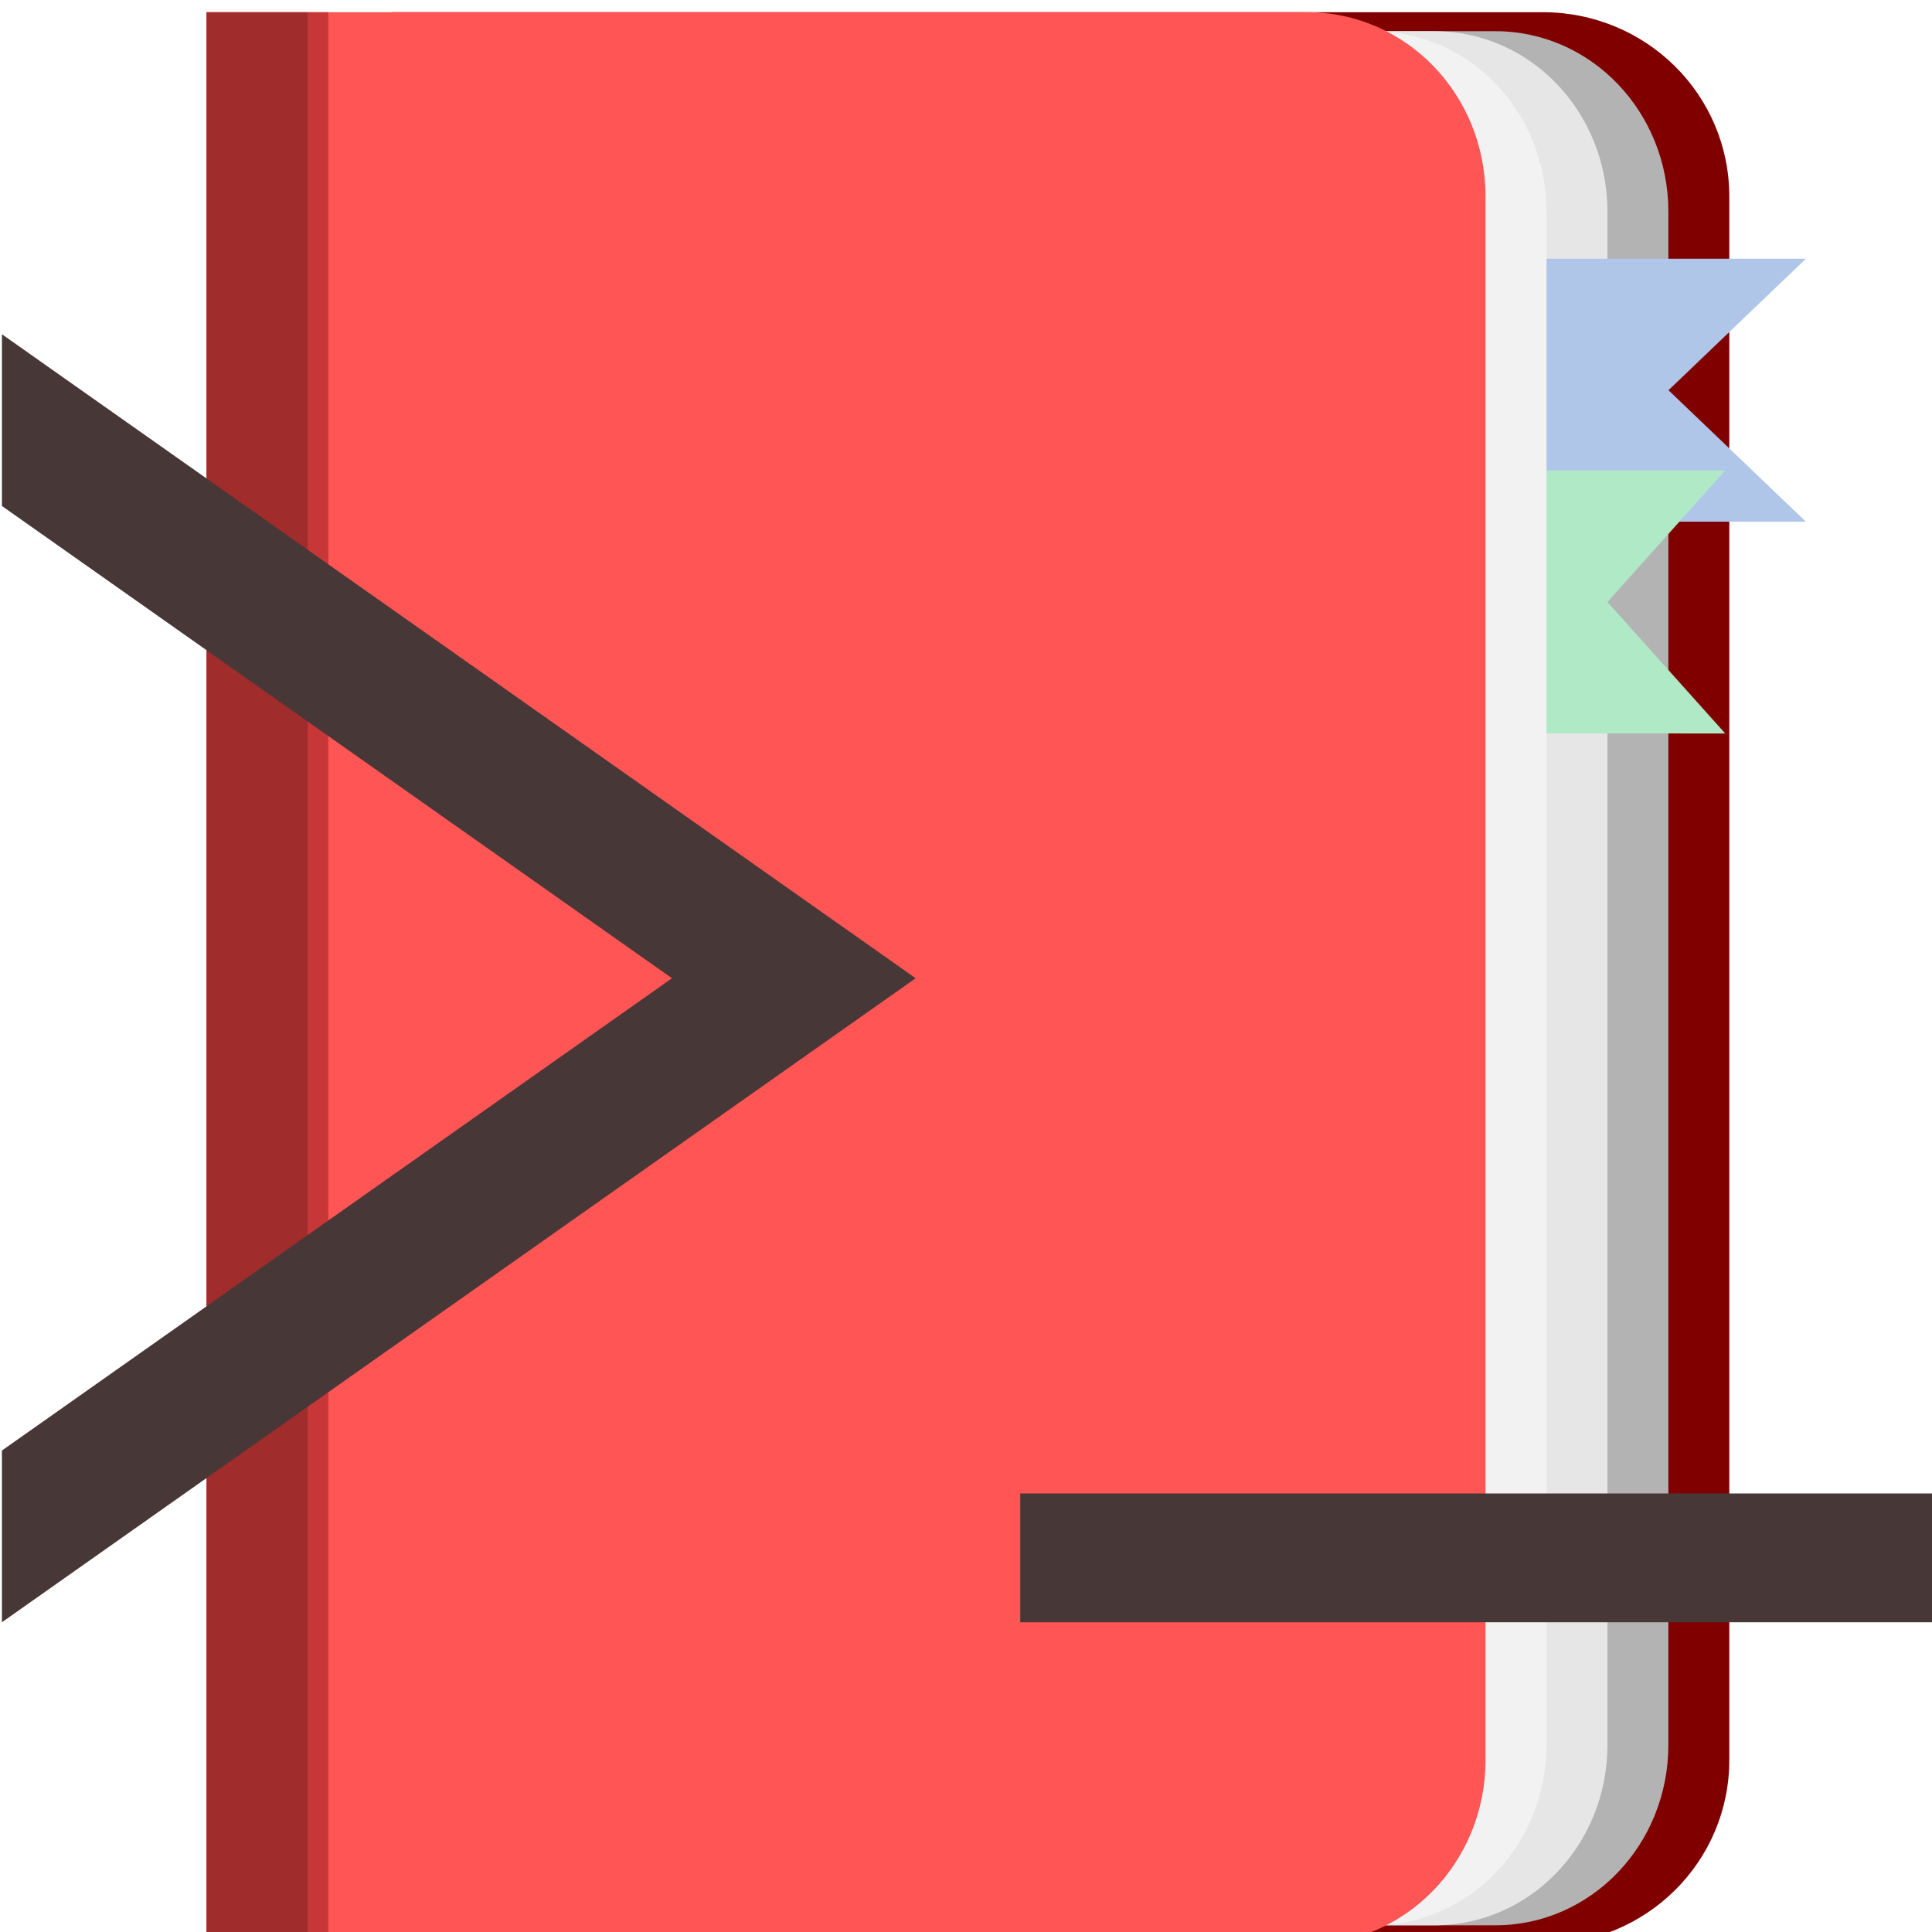
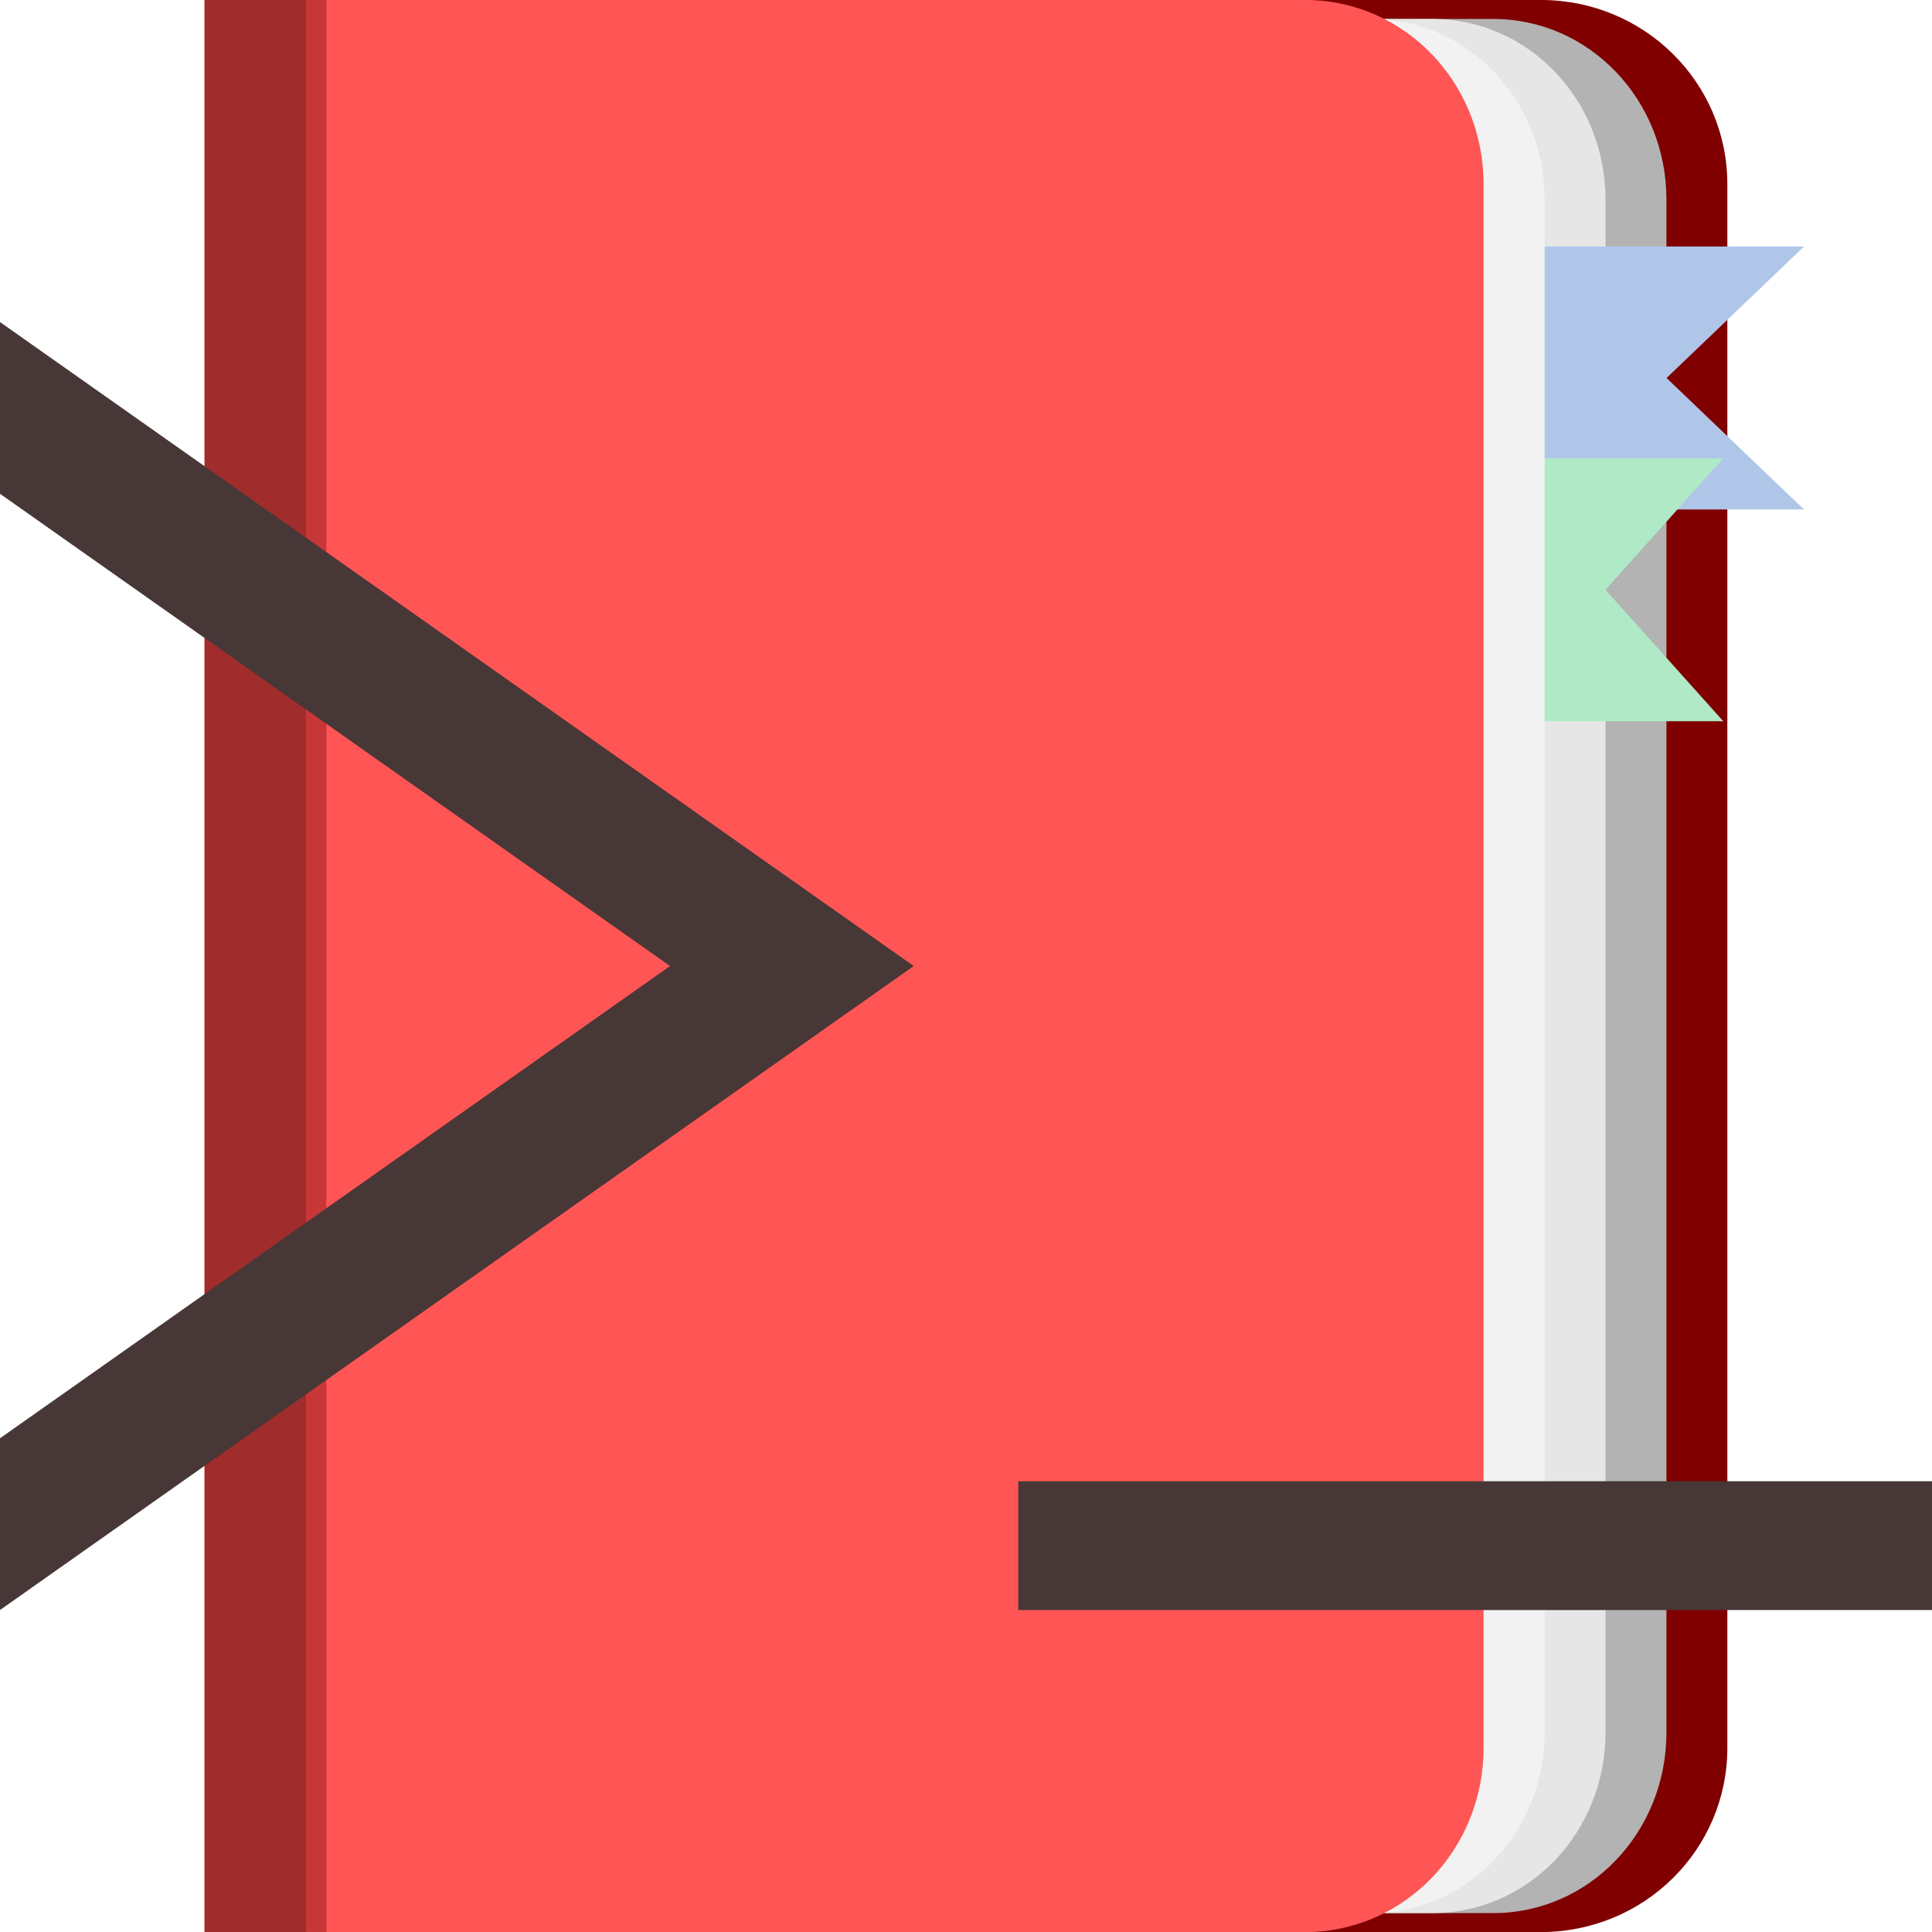
- <svg xmlns="http://www.w3.org/2000/svg" id="svg8" version="1.1" viewBox="0 0 26.458 26.458" height="100" width="100">
+ <svg xmlns="http://www.w3.org/2000/svg" width="100" height="100" viewBox="0 0 26.458 26.458" version="1.1" id="svg8">
  <defs id="defs2">
-     <rect id="rect1208" height="8.467" width="74.348" y="104.356" x="141.505" />
-     <rect id="rect1176" height="13.143" width="29.841" y="107.408" x="105.857" />
-     <rect id="rect1066" height="18.709" width="110.944" y="106.079" x="97.473" />
+     <rect x="141.505" y="104.356" width="74.348" height="8.467" id="rect1208" />
+     <rect x="105.857" y="107.408" width="29.841" height="13.143" id="rect1176" />
+     <rect x="97.473" y="106.079" width="110.944" height="18.709" id="rect1066" />
  </defs>
  <g id="layer1">
-     <g transform="translate(-15.96056,-3.152407)" id="g1106">
-       <text style="font-style:normal;font-weight:normal;font-size:10.583px;line-height:1.25;font-family:sans-serif;white-space:pre;shape-inside:url(#rect1176);fill:#000000;fill-opacity:1;stroke:none;" id="text1174" xml:space="preserve" />
-       <g transform="matrix(1.390367,0,0,1.469907,-29.65185,-21.9102)" id="g1328">
-         <path d="M 36.666,35.164 V 17.164 h 11.334 c 1.019,0 1.839,0.766 1.839,1.717 v 14.567 c 0,0.951 -0.82,1.717 -1.839,1.717 z" style="fill:#800000;stroke:#000000;stroke-width:0;stroke-miterlimit:4;stroke-dasharray:none" id="rect958" />
-         <path id="rect958-6-3-6" style="fill:#b3b3b3;stroke:#000000;stroke-width:0;stroke-miterlimit:4;stroke-dasharray:none" d="M 37.022,34.988 V 17.341 h 10.511 c 0.945,0 1.706,0.751 1.706,1.683 v 14.281 c 0,0.932 -0.761,1.683 -1.706,1.683 z" />
-         <path id="rect958-6-3-2" style="fill:#e6e6e6;stroke:#000000;stroke-width:0;stroke-miterlimit:4;stroke-dasharray:none" d="M 36.422,34.988 V 17.341 h 10.511 c 0.945,0 1.706,0.751 1.706,1.683 v 14.281 c 0,0.932 -0.761,1.683 -1.706,1.683 z" />
+     <g id="g1106" transform="translate(-15.96056,-3.152407)">
+       <text xml:space="preserve" id="text1174" style="font-style:normal;font-weight:normal;font-size:10.583px;line-height:1.25;font-family:sans-serif;white-space:pre;shape-inside:url(#rect1176);fill:#000000;fill-opacity:1;stroke:none;" />
+       <g id="g1328" transform="matrix(1.390367,0,0,1.469907,-29.6785,-22.07756)">
+         <path id="rect958" style="fill:#800000;stroke:#000000;stroke-width:0;stroke-miterlimit:4;stroke-dasharray:none" d="M 36.666,35.164 V 17.164 h 11.334 c 1.019,0 1.839,0.766 1.839,1.717 v 14.567 c 0,0.951 -0.82,1.717 -1.839,1.717 z" />
+         <path d="M 37.022,34.988 V 17.341 h 10.511 c 0.945,0 1.706,0.751 1.706,1.683 v 14.281 c 0,0.932 -0.761,1.683 -1.706,1.683 z" style="fill:#b3b3b3;stroke:#000000;stroke-width:0;stroke-miterlimit:4;stroke-dasharray:none" id="rect958-6-3-6" />
+         <path d="M 36.422,34.988 V 17.341 h 10.511 c 0.945,0 1.706,0.751 1.706,1.683 v 14.281 c 0,0.932 -0.761,1.683 -1.706,1.683 z" style="fill:#e6e6e6;stroke:#000000;stroke-width:0;stroke-miterlimit:4;stroke-dasharray:none" id="rect958-6-3-2" />
        <g id="g1309">
-           <path d="m 45.215,21.91 v -2.449 h 5.379 l -1.354,1.225 1.354,1.225 z" style="fill:#afc6e9;stroke:none;stroke-width:0.148;stroke-miterlimit:4;stroke-dasharray:none" id="rect1276" />
-           <path id="rect1276-8" style="fill:#afe9c6;stroke:none;stroke-width:0.137;stroke-miterlimit:4;stroke-dasharray:none" d="m 45.192,23.883 v -2.449 h 4.607 l -1.16,1.225 1.16,1.225 z" />
+           <path id="rect1276" style="fill:#afc6e9;stroke:none;stroke-width:0.148;stroke-miterlimit:4;stroke-dasharray:none" d="m 45.215,21.91 v -2.449 h 5.379 l -1.354,1.225 1.354,1.225 z" />
+           <path d="m 45.192,23.883 v -2.449 h 4.607 l -1.16,1.225 1.16,1.225 z" style="fill:#afe9c6;stroke:none;stroke-width:0.137;stroke-miterlimit:4;stroke-dasharray:none" id="rect1276-8" />
        </g>
-         <path d="M 35.822,34.988 V 17.341 h 10.511 c 0.945,0 1.706,0.751 1.706,1.683 v 14.281 c 0,0.932 -0.761,1.683 -1.706,1.683 z" style="fill:#f2f2f2;stroke:#000000;stroke-width:0;stroke-miterlimit:4;stroke-dasharray:none" id="rect958-6-3" />
-         <path id="rect958-6" style="fill:#ff5555;stroke:#000000;stroke-width:0;stroke-miterlimit:4;stroke-dasharray:none" d="m 34.84,35.164 v -18 h 10.839 c 0.975,0 1.759,0.766 1.759,1.717 v 14.567 c 0,0.951 -0.785,1.717 -1.759,1.717 z" />
-         <rect style="fill:#c83737;stroke:#000000;stroke-width:0;stroke-miterlimit:4;stroke-dasharray:none" id="rect1223" width="0.2" height="18" x="35.84" y="17.164" />
-         <rect style="fill:#a02c2c;stroke:#000000;stroke-width:0;stroke-miterlimit:4;stroke-dasharray:none" id="rect1225" width="1" height="18" x="34.84" y="17.164" />
-         <g id="g1221" transform="translate(-80.71005,-86.12748)" style="fill:#483737">
-           <path d="m 113.535,106.292 v 1.6 l 2.1,1.4 4.5,3 -4.5,3 -2.1,1.4 v 1.6 l 4.5,-3 4.5,-3 -4.5,-3 z" style="fill:#483737;stroke:none;stroke-width:0.159" id="path1180" />
-           <rect y="117.092" x="123.565" height="1.2" width="9" id="rect1204" style="fill:#483737;stroke:none;stroke-width:0.218" />
+         <path id="rect958-6-3" style="fill:#f2f2f2;stroke:#000000;stroke-width:0;stroke-miterlimit:4;stroke-dasharray:none" d="M 35.822,34.988 V 17.341 h 10.511 c 0.945,0 1.706,0.751 1.706,1.683 v 14.281 c 0,0.932 -0.761,1.683 -1.706,1.683 z" />
+         <path d="m 34.84,35.164 v -18 h 10.839 c 0.975,0 1.759,0.766 1.759,1.717 v 14.567 c 0,0.951 -0.785,1.717 -1.759,1.717 z" style="fill:#ff5555;stroke:#000000;stroke-width:0;stroke-miterlimit:4;stroke-dasharray:none" id="rect958-6" />
+         <rect y="17.164" x="35.84" height="18" width="0.2" id="rect1223" style="fill:#c83737;stroke:#000000;stroke-width:0;stroke-miterlimit:4;stroke-dasharray:none" />
+         <rect y="17.164" x="34.84" height="18" width="1" id="rect1225" style="fill:#a02c2c;stroke:#000000;stroke-width:0;stroke-miterlimit:4;stroke-dasharray:none" />
+         <g style="fill:#483737" transform="translate(-80.71005,-86.12748)" id="g1221">
+           <path id="path1180" style="fill:#483737;stroke:none;stroke-width:0.159" d="m 113.535,106.292 v 1.6 l 2.1,1.4 4.5,3 -4.5,3 -2.1,1.4 v 1.6 l 4.5,-3 4.5,-3 -4.5,-3 z" />
+           <rect style="fill:#483737;stroke:none;stroke-width:0.218" id="rect1204" width="9" height="1.2" x="123.565" y="117.092" />
        </g>
      </g>
    </g>
  </g>
</svg>
